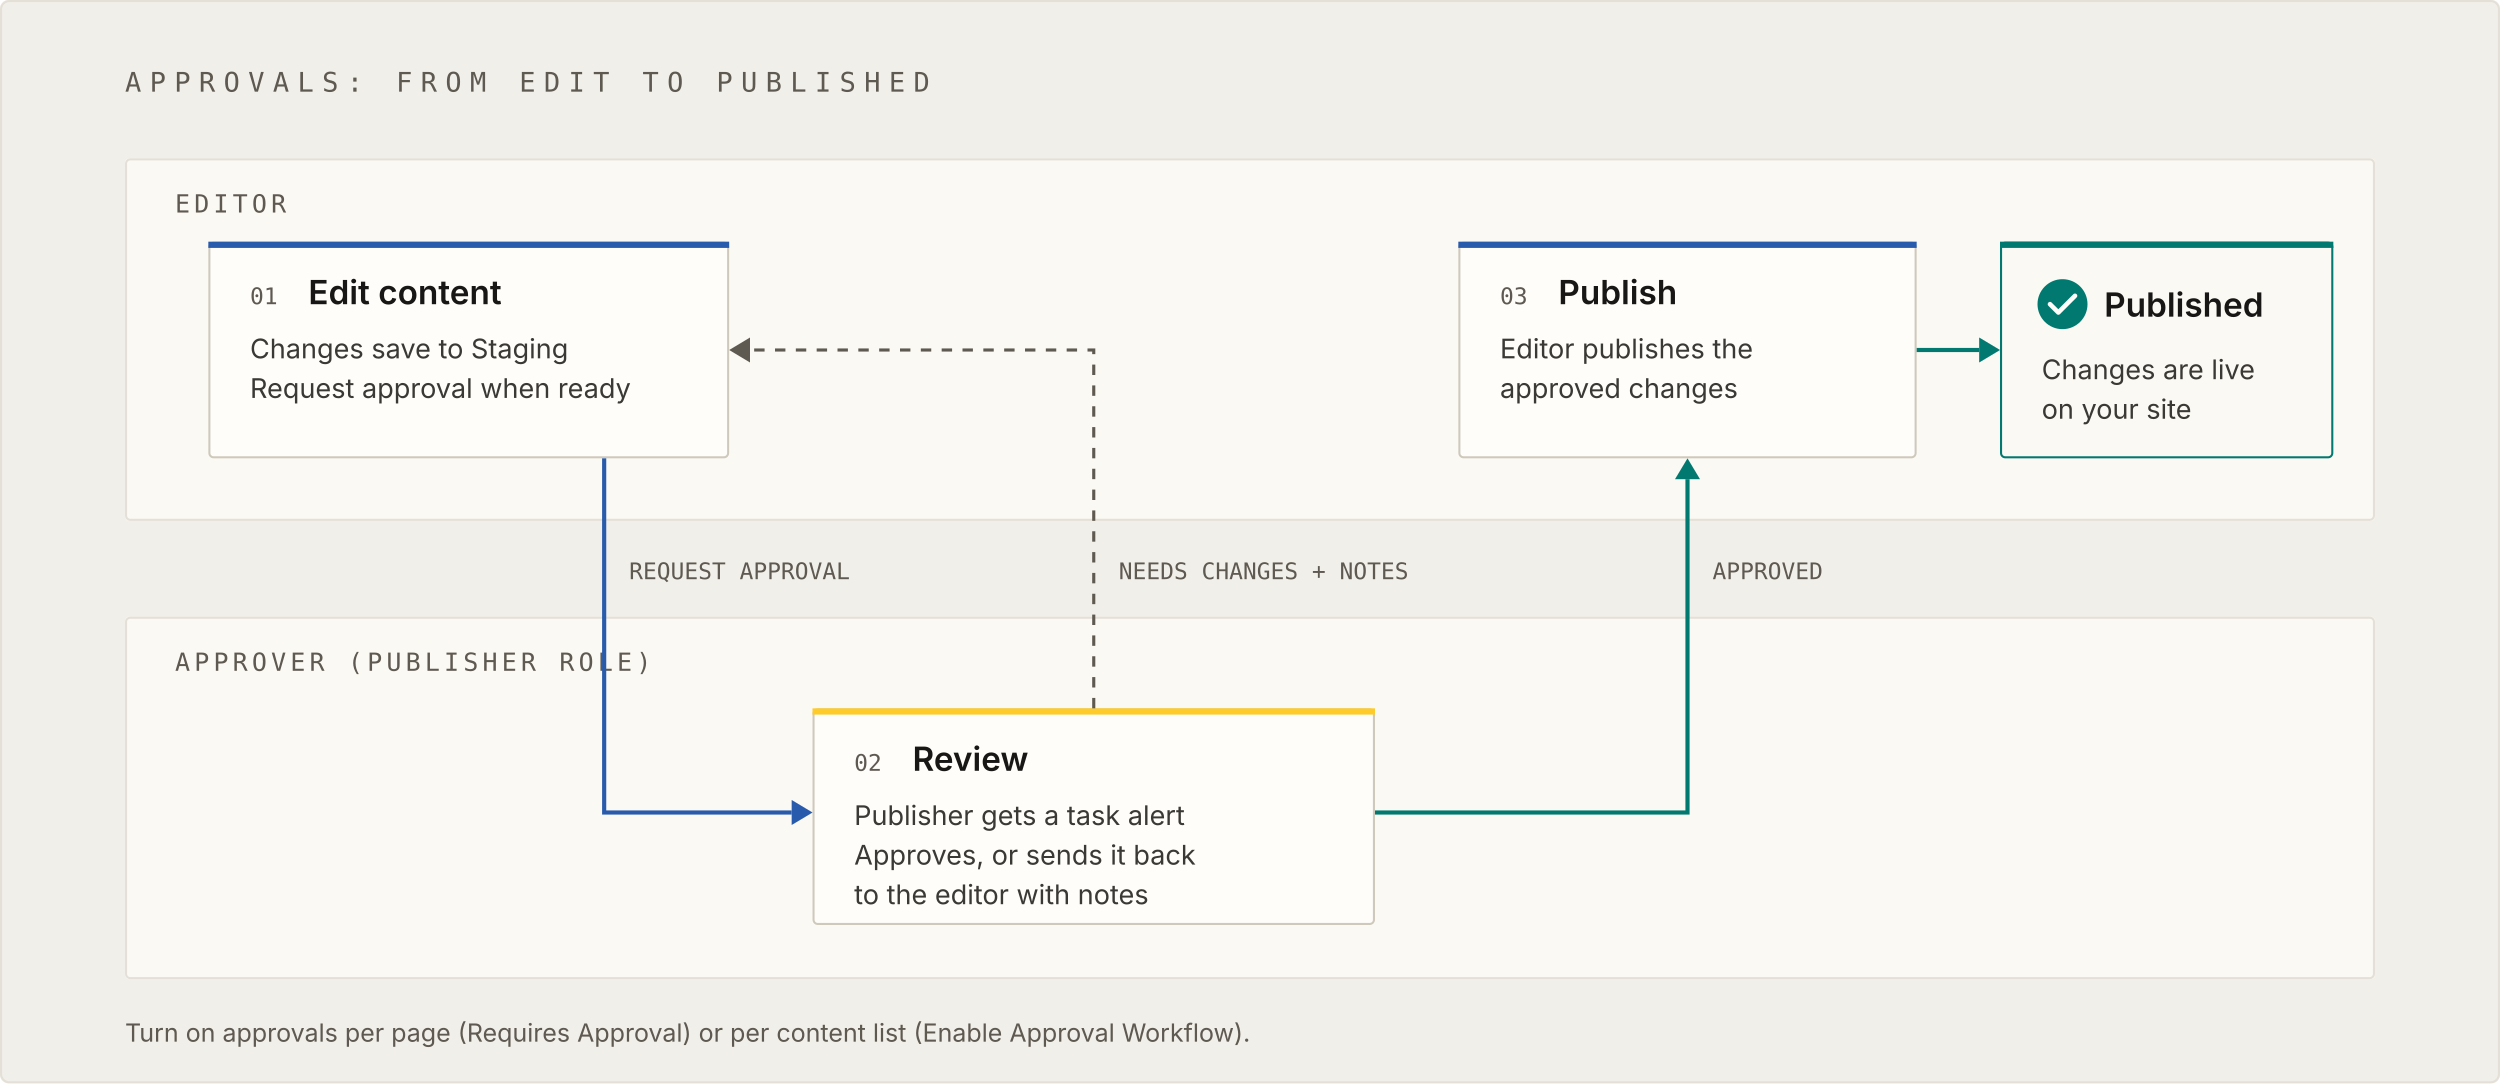
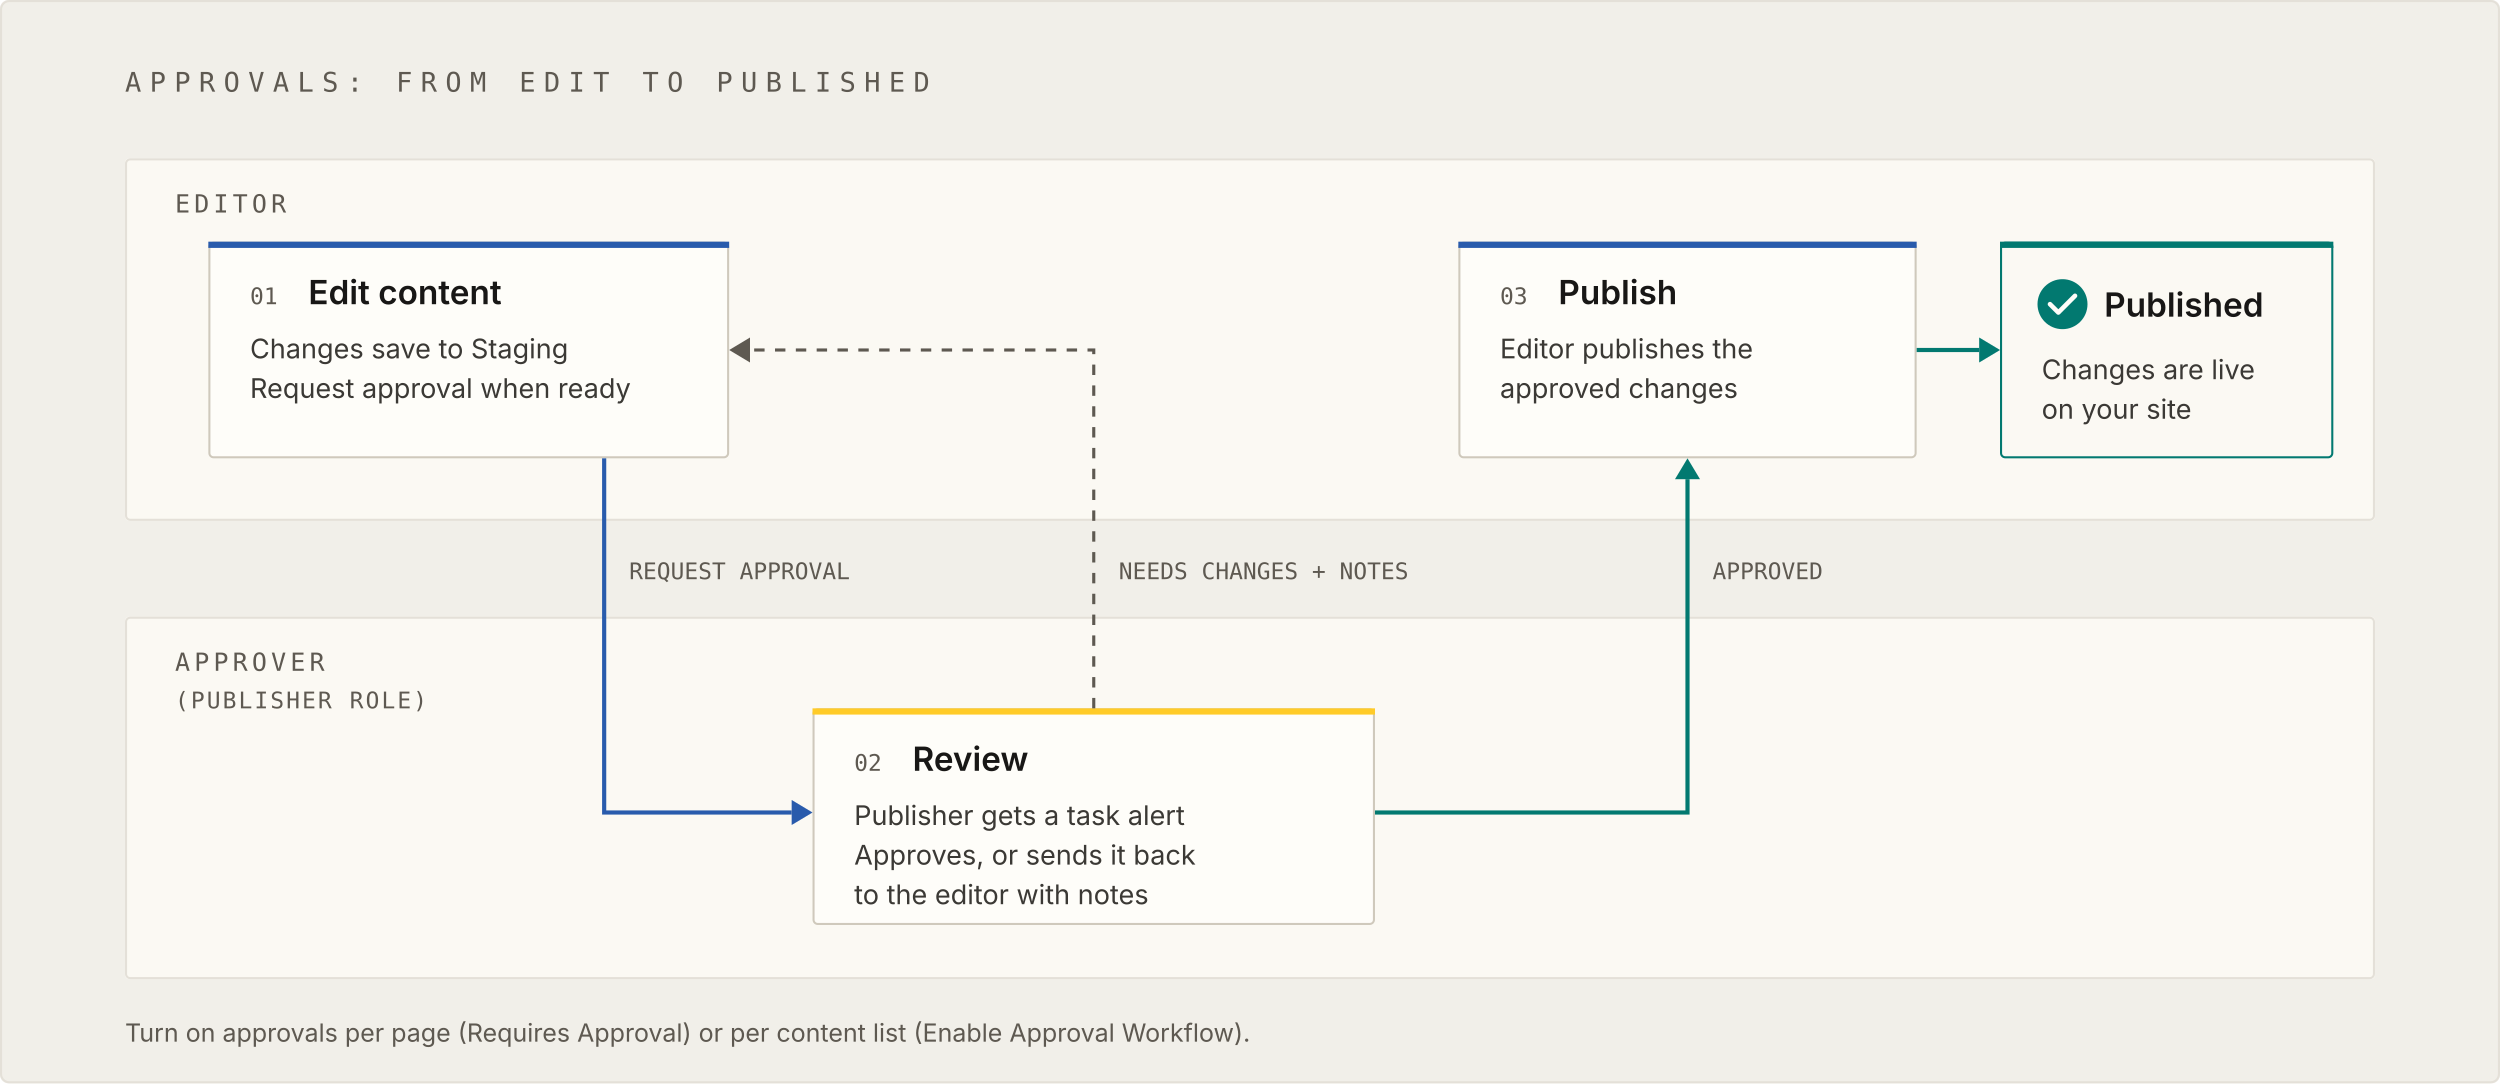
<svg xmlns="http://www.w3.org/2000/svg" width="1200" height="520" viewBox="0 0 1200 520" fill="none" font-family="system-ui, -apple-system, sans-serif" role="img" aria-labelledby="t d">
  <style>
    .f-bg{fill:#F1EFE9}
    .f-muted{fill:#5E5951}
    .f-primary{fill:#027970}
    .f-raised{fill:#FEFDF9}
    .f-secondary{fill:#295BAC}
    .f-surface{fill:#FBF9F3}
    .f-tertiary{fill:#FFCB28}
    .f-text{fill:#181716}
    .f-text2{fill:#3B3935}
    .s-border{stroke:#E4E0D8}
    .s-bstrong{stroke:#CFC9BC}
    .s-primary{stroke:#027970}
    .s-secondary{stroke:#295BAC}
    .s-tertiary{stroke:#FFCB28}
    .s-muted{stroke:#5E5951}
    .on-fill{fill:#FEFDF9}
    .s-onfill{stroke:#FEFDF9}
    @media (prefers-color-scheme: dark) {
      .f-bg{fill:#0E0D0C}
      .f-muted{fill:#AAA49B}
      .f-primary{fill:#028D83}
      .f-raised{fill:#201F1D}
      .f-secondary{fill:#5989D8}
      .f-surface{fill:#171615}
      .f-tertiary{fill:#FFCB28}
      .f-text{fill:#F1EFE9}
      .f-text2{fill:#C4BFB5}
      .s-border{stroke:#302E2B}
      .s-bstrong{stroke:#45423E}
      .s-primary{stroke:#028D83}
      .s-secondary{stroke:#5989D8}
      .s-tertiary{stroke:#FFCB28}
      .s-muted{stroke:#AAA49B}
      .on-fill{fill:#0E0D0C}
      .s-onfill{stroke:#0E0D0C}
    }
  </style>
  <rect class="f-bg" width="1200" height="520" rx="4" />
  <rect class="s-border" x="0.5" y="0.5" width="1199" height="519" rx="4" />
  <text class="f-muted" x="60" y="44" font-family="ui-monospace, monospace" font-size="13" letter-spacing="4">APPROVALS: FROM EDIT TO PUBLISHED</text>
  <rect class="f-surface" x="60" y="76" width="1080" height="174" rx="2" />
  <rect class="s-border" x="60.5" y="76.5" width="1079" height="173" rx="2" />
  <text class="f-muted" x="84" y="102" font-family="ui-monospace, monospace" font-size="12" letter-spacing="2">EDITOR</text>
  <rect class="f-surface" x="60" y="296" width="1080" height="174" rx="2" />
  <rect class="s-border" x="60.5" y="296.5" width="1079" height="173" rx="2" />
-   <text class="f-muted" x="84" y="322" font-family="ui-monospace, monospace" font-size="12" letter-spacing="2">APPROVER (PUBLISHER ROLE)</text>
+   <text class="f-muted" x="84" y="322" font-family="ui-monospace, monospace" font-size="12" letter-spacing="2">APPROVER</text>
+   <text class="f-muted" x="84" y="340" font-family="ui-monospace, monospace" font-size="11" letter-spacing="1">(PUBLISHER ROLE)</text>
  <rect class="f-raised" x="100" y="116" width="250" height="104" rx="2" />
  <rect class="s-bstrong" x="100.5" y="116.5" width="249" height="103" rx="2" />
  <rect class="f-secondary" x="100" y="116" width="250" height="3" />
  <text class="f-muted" x="120" y="146" font-family="ui-monospace, monospace" font-size="11">01</text>
  <text class="f-text" x="148" y="146" font-size="16" font-weight="600">Edit content</text>
  <text class="f-text2" x="120" y="172" font-size="13">Changes save to Staging</text>
  <text class="f-text2" x="120" y="191" font-size="13">Request approval when ready</text>
  <rect class="f-raised" x="390" y="340" width="270" height="104" rx="2" />
  <rect class="s-bstrong" x="390.5" y="340.5" width="269" height="103" rx="2" />
  <rect class="f-tertiary" x="390" y="340" width="270" height="3" />
  <text class="f-muted" x="410" y="370" font-family="ui-monospace, monospace" font-size="11">02</text>
  <text class="f-text" x="438" y="370" font-size="16" font-weight="600">Review</text>
  <text class="f-text2" x="410" y="396" font-size="13">Publisher gets a task alert</text>
  <text class="f-text2" x="410" y="415" font-size="13">Approves, or sends it back</text>
  <text class="f-text2" x="410" y="434" font-size="13">to the editor with notes</text>
  <rect class="f-raised" x="700" y="116" width="220" height="104" rx="2" />
  <rect class="s-bstrong" x="700.5" y="116.5" width="219" height="103" rx="2" />
  <rect class="f-secondary" x="700" y="116" width="220" height="3" />
  <text class="f-muted" x="720" y="146" font-family="ui-monospace, monospace" font-size="11">03</text>
  <text class="f-text" x="748" y="146" font-size="16" font-weight="600">Publish</text>
  <text class="f-text2" x="720" y="172" font-size="13">Editor publishes the</text>
  <text class="f-text2" x="720" y="191" font-size="13">approved changes</text>
  <rect class="f-surface" x="960" y="116" width="160" height="104" rx="2" />
  <rect class="s-primary" x="960.5" y="116.5" width="159" height="103" rx="2" />
  <rect class="f-primary" x="960" y="116" width="160" height="3" />
  <circle class="f-primary" cx="990" cy="146" r="12" />
  <path class="s-onfill" d="M984 146 l4 4 l8 -8" stroke-width="2.2" stroke-linecap="round" stroke-linejoin="round" />
  <text class="f-text" x="1010" y="152" font-size="16" font-weight="600">Published</text>
  <text class="f-text2" x="980" y="182" font-size="13">Changes are live</text>
  <text class="f-text2" x="980" y="201" font-size="13">on your site</text>
  <path class="s-secondary" d="M290 220 V390 H380" stroke-width="2" />
  <path class="f-secondary" d="M390 390 l-10 -6 v12 z" />
  <text class="f-muted" x="302" y="278" font-family="ui-monospace, monospace" font-size="11">REQUEST APPROVAL</text>
  <path class="s-muted" d="M525 340 V168 H360" stroke-width="1.5" stroke-dasharray="5 5" />
  <path class="f-muted" d="M350 168 l10 -6 v12 z" />
  <text class="f-muted" x="537" y="278" font-family="ui-monospace, monospace" font-size="11">NEEDS CHANGES + NOTES</text>
  <path class="s-primary" d="M660 390 H810 V230" stroke-width="2" />
  <path class="f-primary" d="M810 220 l-6 10 h12 z" />
  <text class="f-muted" x="822" y="278" font-family="ui-monospace, monospace" font-size="11">APPROVED</text>
  <path class="s-primary" d="M920 168 H950" stroke-width="2" />
  <path class="f-primary" d="M960 168 l-10 -6 v12 z" />
  <text class="f-muted" x="60" y="500" font-size="12">Turn on approvals per page (Requires Approval) or per content list (Enable Approval Workflow).</text>
</svg>
